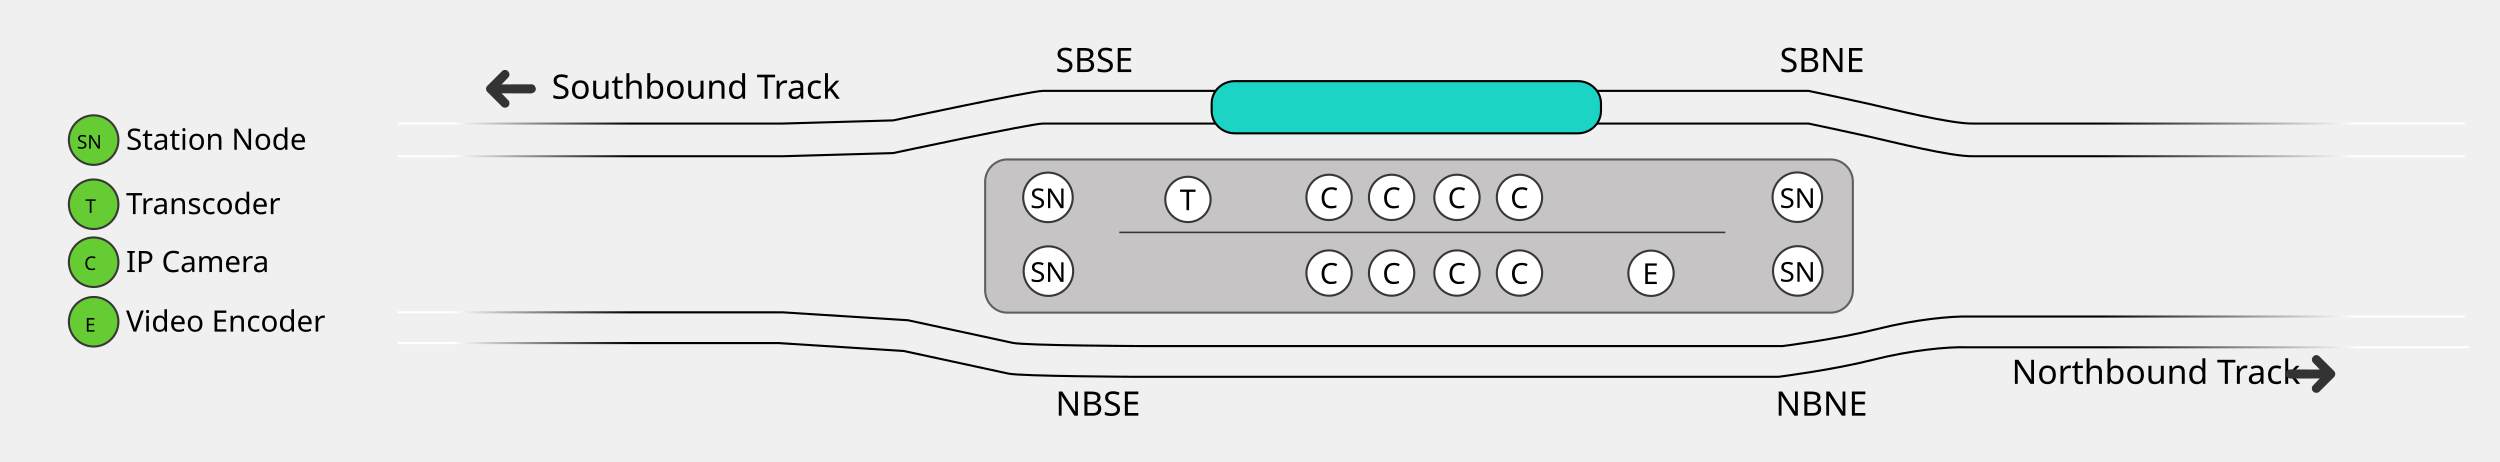
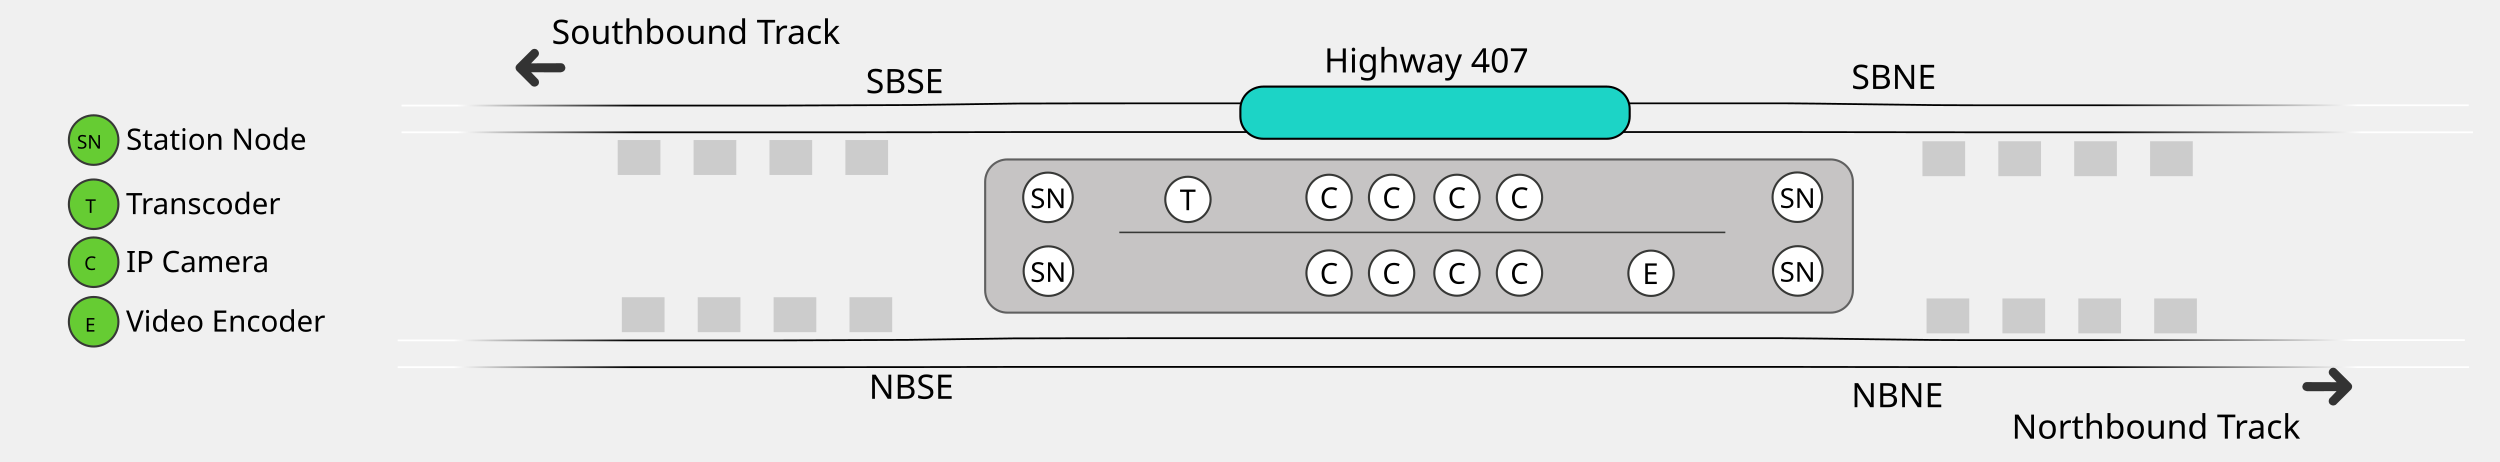
- <svg xmlns="http://www.w3.org/2000/svg" version="1.1" id="Layer_1" x="0px" y="0px" width="1186px" height="219px" viewBox="0 0 1186 219" enable-background="new 0 0 1186 219" xml:space="preserve">
-   <path fill="#C6C4C4" stroke="#606060" stroke-miterlimit="10" d="M878.999,137.766c0,5.824-4.723,10.549-10.549,10.549H477.91  c-5.826,0-10.549-4.725-10.549-10.549V86.192c0-5.826,4.723-10.549,10.549-10.549h390.54c5.826,0,10.549,4.723,10.549,10.549  V137.766z" />
-   <g id="Layer_1_1_">
+ <svg xmlns="http://www.w3.org/2000/svg" xmlns:xlink="http://www.w3.org/1999/xlink" version="1.1" id="Layer_1" x="0px" y="0px" width="1186px" height="219px" viewBox="0 0 1186 219" enable-background="new 0 0 1186 219" xml:space="preserve">
+   <defs id="defs62">
+     <linearGradient id="linearGradient63">
+       <stop style="stop-color:#000000;stop-opacity:1;" offset="0" id="stop63" />
+       <stop style="stop-color:#000000;stop-opacity:0;" offset="1" id="stop64" />
+     </linearGradient>
+     <linearGradient xlink:href="#linearGradient63" id="linearGradient64" x1="188.661" y1="178.12" x2="1171.328" y2="178.12" gradientUnits="userSpaceOnUse" />
+     <linearGradient xlink:href="#linearGradient63" id="linearGradient65" gradientUnits="userSpaceOnUse" x1="188.661" y1="178.12" x2="1171.328" y2="178.12" gradientTransform="translate(1.841615,-111.4177)" />
+     <linearGradient xlink:href="#SVGID_4_" id="linearGradient66" gradientUnits="userSpaceOnUse" gradientTransform="matrix(1,0,0,0.00832997,435.5613,71.45361)" x1="-245.059" y1="-570.334" x2="737.608" y2="-570.334" />
+     <linearGradient xlink:href="#SVGID_3_" id="linearGradient67" gradientUnits="userSpaceOnUse" gradientTransform="matrix(1,0,0,0.06548077,435.5613,89.93411)" x1="-245.059" y1="-555.749" x2="735.607" y2="-555.749" />
+   </defs>
+   <path fill="#c6c4c4" stroke="#606060" stroke-miterlimit="10" d="m 878.999,137.766 c 0,5.824 -4.723,10.549 -10.549,10.549 H 477.91 c -5.826,0 -10.549,-4.725 -10.549,-10.549 V 86.192 c 0,-5.826 4.723,-10.549 10.549,-10.549 h 390.54 c 5.826,0 10.549,4.723 10.549,10.549 z" id="path1" style="display:inline" />
+   <g id="Layer_1_1_" style="display:inline">
</g>
-   <circle id="SB-R2" fill="#FFFFFF" stroke="#373836" stroke-miterlimit="10" cx="852.656" cy="93.55" r="11.75">
+   <circle id="circle1" fill="#ffffff" stroke="#373836" stroke-miterlimit="10" cx="852.656" cy="93.55" r="11.75" style="display:inline">
</circle>
-   <circle id="NB-R2" fill="#FFFFFF" stroke="#373836" stroke-miterlimit="10" cx="852.865" cy="128.533" r="11.75">
+   <circle id="circle2" fill="#FFFFFF" stroke="#373836" stroke-miterlimit="10" cx="852.865" cy="128.533" r="11.75">
</circle>
-   <circle id="C1" fill="#FFFFFF" stroke="#373836" stroke-miterlimit="10" cx="630.514" cy="93.637" r="10.75">
+   <circle id="circle3" fill="#FFFFFF" stroke="#373836" stroke-miterlimit="10" cx="630.514" cy="93.637" r="10.75">
</circle>
-   <circle id="C2" fill="#FFFFFF" stroke="#373836" stroke-miterlimit="10" cx="660.174" cy="93.637" r="10.75">
+   <circle id="circle4" fill="#ffffff" stroke="#373836" stroke-miterlimit="10" cx="660.174" cy="93.637" r="10.75" style="display:inline">
</circle>
-   <circle id="C3" fill="#FFFFFF" stroke="#373836" stroke-miterlimit="10" cx="691.181" cy="93.637" r="10.75">
+   <circle id="circle5" fill="#FFFFFF" stroke="#373836" stroke-miterlimit="10" cx="691.181" cy="93.637" r="10.75">
</circle>
-   <circle id="C4" fill="#FFFFFF" stroke="#373836" stroke-miterlimit="10" cx="720.841" cy="93.637" r="10.75">
+   <circle id="circle6" fill="#FFFFFF" stroke="#373836" stroke-miterlimit="10" cx="720.841" cy="93.637" r="10.75">
</circle>
-   <circle id="C5" fill="#FFFFFF" stroke="#373836" stroke-miterlimit="10" cx="630.514" cy="129.534" r="10.75">
+   <circle id="circle7" fill="#FFFFFF" stroke="#373836" stroke-miterlimit="10" cx="630.514" cy="129.534" r="10.75">
</circle>
-   <circle id="C6" fill="#FFFFFF" stroke="#373836" stroke-miterlimit="10" cx="660.174" cy="129.534" r="10.75">
+   <circle id="circle8" fill="#FFFFFF" stroke="#373836" stroke-miterlimit="10" cx="660.174" cy="129.534" r="10.75">
</circle>
-   <circle id="C7" fill="#FFFFFF" stroke="#373836" stroke-miterlimit="10" cx="691.181" cy="129.534" r="10.75">
+   <circle id="circle9" fill="#FFFFFF" stroke="#373836" stroke-miterlimit="10" cx="691.181" cy="129.534" r="10.75">
</circle>
-   <circle id="C8" fill="#FFFFFF" stroke="#373836" stroke-miterlimit="10" cx="720.841" cy="129.534" r="10.75">
+   <circle id="circle10" fill="#FFFFFF" stroke="#373836" stroke-miterlimit="10" cx="720.841" cy="129.534" r="10.75">
</circle>
-   <circle id="SB-R1" fill="#FFFFFF" stroke="#373836" stroke-miterlimit="10" cx="497.156" cy="93.637" r="11.75">
+   <circle id="circle11" fill="#FFFFFF" stroke="#373836" stroke-miterlimit="10" cx="497.156" cy="93.637" r="11.75">
</circle>
-   <circle id="NB-R1" fill="#FFFFFF" stroke="#373836" stroke-miterlimit="10" cx="497.365" cy="128.621" r="11.75">
+   <circle id="circle12" fill="#ffffff" stroke="#373836" stroke-miterlimit="10" cx="497.365" cy="128.621" r="11.75" style="display:inline">
</circle>
-   <circle id="TC1" fill="#FFFFFF" stroke="#373836" stroke-miterlimit="10" cx="563.555" cy="94.608" r="10.75">
+   <circle id="circle13" fill="#ffffff" stroke="#373836" stroke-miterlimit="10" cx="563.555" cy="94.608" r="10.75" style="display:inline">
</circle>
-   <circle fill="#66CC33" stroke="#373836" stroke-miterlimit="10" cx="44.425" cy="66.458" r="11.75" />
-   <circle id="TC2" fill="#FFFFFF" stroke="#373836" stroke-miterlimit="10" cx="783.245" cy="129.639" r="10.75">
+   <circle fill="#66cc33" stroke="#373836" stroke-miterlimit="10" cx="44.425" cy="66.458" r="11.75" id="circle14" style="display:inline" />
+   <circle id="circle15" fill="#ffffff" stroke="#373836" stroke-miterlimit="10" cx="783.245" cy="129.639" r="10.75">
</circle>
-   <circle fill="#66CC33" stroke="#373836" stroke-miterlimit="10" cx="44.425" cy="96.901" r="11.75" />
-   <circle fill="#66CC33" stroke="#373836" stroke-miterlimit="10" cx="44.425" cy="124.403" r="11.75" />
-   <circle fill="#66CC33" stroke="#373836" stroke-miterlimit="10" cx="44.425" cy="152.636" r="11.75" />
-   <g id="track">
-     <linearGradient id="SVGID_1_" gradientUnits="userSpaceOnUse" x1="-245.059" y1="-465.954" x2="735.607" y2="-465.954" gradientTransform="matrix(1 0 0 -1 433.7197 -399.5801)">
-       <stop offset="0.027" style="stop-color:#FFFFFF" />
-       <stop offset="0.113" style="stop-color:#000000" />
-       <stop offset="0.823" style="stop-color:#000000" />
-       <stop offset="0.946" style="stop-color:#FFFFFF" />
+   <circle fill="#66cc33" stroke="#373836" stroke-miterlimit="10" cx="44.425" cy="96.901" r="11.75" id="circle16" />
+   <circle fill="#66cc33" stroke="#373836" stroke-miterlimit="10" cx="44.425" cy="124.403" r="11.75" id="circle17" />
+   <circle fill="#66cc33" stroke="#373836" stroke-miterlimit="10" cx="44.425" cy="152.636" r="11.75" id="circle18" style="display:inline" />
+   <g id="track" style="display:inline" transform="translate(0,-4)">
+     <linearGradient id="SVGID_1_" gradientUnits="userSpaceOnUse" x1="-245.059" y1="-465.954" x2="735.607" y2="-465.954" gradientTransform="matrix(1,0,0,-1,433.7197,-399.5801)">
+       <stop offset="0.027" style="stop-color:#FFFFFF" id="stop18" />
+       <stop offset="0.113" style="stop-color:#000000" id="stop19" />
+       <stop offset="0.823" style="stop-color:#000000" id="stop20" />
+       <stop offset="0.946" style="stop-color:#FFFFFF" id="stop21" />
    </linearGradient>
-     <path fill="none" stroke="url(#SVGID_1_)" stroke-miterlimit="10" d="M1169.327,74.121H936.245c-10.75,0.25-39.25-7-49.25-9.25   s-29-6.25-29-6.25h-64.75c0,0-293,0-298.5,0s-71,14-71,14l-52.5,1.5H188.661" />
-     <linearGradient id="SVGID_2_" gradientUnits="userSpaceOnUse" x1="-245.059" y1="-450.448" x2="735.607" y2="-450.448" gradientTransform="matrix(1 0 0 -1 433.7197 -399.5801)">
-       <stop offset="0.027" style="stop-color:#FFFFFF" />
-       <stop offset="0.113" style="stop-color:#000000" />
-       <stop offset="0.823" style="stop-color:#000000" />
-       <stop offset="0.946" style="stop-color:#FFFFFF" />
+     <path fill="none" stroke="url(#SVGID_1_)" stroke-miterlimit="10" d="M 1169.327,74.121 H 936.245 c -10.75,0.25 -39.25,-7 -49.25,-9.25 -10,-2.25 -29,-6.25 -29,-6.25 h -64.75 c 0,0 -293,0 -298.5,0 -5.5,0 -71,14 -71,14 l -52.5,1.5 H 188.661" id="path21" style="display:none;stroke:url(#SVGID_1_)" />
+     <linearGradient id="SVGID_2_" gradientUnits="userSpaceOnUse" x1="-245.059" y1="-450.448" x2="735.607" y2="-450.448" gradientTransform="matrix(1,0,0,-1,433.7197,-399.5801)">
+       <stop offset="0.027" style="stop-color:#FFFFFF" id="stop22" />
+       <stop offset="0.113" style="stop-color:#000000" id="stop23" />
+       <stop offset="0.823" style="stop-color:#000000" id="stop24" />
+       <stop offset="0.946" style="stop-color:#FFFFFF" id="stop25" />
    </linearGradient>
-     <path fill="none" stroke="url(#SVGID_2_)" stroke-miterlimit="10" d="M1169.327,58.615H936.245c-10.75,0.25-39.25-7-49.25-9.25   s-29-6.25-29-6.25h-64.75c0,0-293,0-298.5,0s-71,14-71,14l-52.5,1.5H188.661" />
-     <linearGradient id="SVGID_3_" gradientUnits="userSpaceOnUse" x1="-245.059" y1="-555.749" x2="735.607" y2="-555.749" gradientTransform="matrix(1 0 0 -1 433.7197 -399.5801)">
-       <stop offset="0.027" style="stop-color:#FFFFFF" />
-       <stop offset="0.113" style="stop-color:#000000" />
-       <stop offset="0.823" style="stop-color:#000000" />
-       <stop offset="0.946" style="stop-color:#FFFFFF" />
+     <path fill="none" stroke="url(#SVGID_2_)" stroke-miterlimit="10" d="M 1169.327,58.615 H 936.245 c -10.75,0.25 -39.25,-7 -49.25,-9.25 -10,-2.25 -29,-6.25 -29,-6.25 h -64.75 c 0,0 -293,0 -298.5,0 -5.5,0 -71,14 -71,14 l -52.5,1.5 H 188.661" id="path25" style="display:none;stroke:url(#SVGID_2_)" />
+     <linearGradient id="SVGID_3_" gradientUnits="userSpaceOnUse" x1="-245.059" y1="-555.749" x2="735.607" y2="-555.749" gradientTransform="matrix(1,0,0,0.06548077,433.7197,201.3518)">
+       <stop offset="0.027" style="stop-color:#FFFFFF" id="stop26" />
+       <stop offset="0.113" style="stop-color:#000000" id="stop27" />
+       <stop offset="0.823" style="stop-color:#000000" id="stop28" />
+       <stop offset="0.946" style="stop-color:#FFFFFF" id="stop29" />
    </linearGradient>
-     <path fill="none" stroke="url(#SVGID_3_)" stroke-miterlimit="10" d="M1169.327,150.169H934.245c-8-0.25-25.25,1.25-44,6   s-44.5,8-44.5,8h-305.5c0,0-53.75-0.25-59.75-1.5s-49.75-10.75-49.75-10.75l-59.5-3.75H188.661" />
-     <linearGradient id="SVGID_4_" gradientUnits="userSpaceOnUse" x1="-245.059" y1="-570.334" x2="737.608" y2="-570.334" gradientTransform="matrix(1 0 0 -1 433.7197 -399.5801)">
-       <stop offset="0.027" style="stop-color:#FFFFFF" />
-       <stop offset="0.113" style="stop-color:#000000" />
-       <stop offset="0.823" style="stop-color:#000000" />
-       <stop offset="0.946" style="stop-color:#FFFFFF" />
+     <path fill="none" stroke="url(#SVGID_3_)" stroke-miterlimit="10" d="M 1169.327,165.354 H 934.245 c -8,0.016 -25.25,-0.082 -44,-0.393 -18.75,-0.311 -44.5,-0.524 -44.5,-0.524 h -305.5 c 0,0 -53.75,0.016 -59.75,0.098 -6,0.082 -49.75,0.704 -49.75,0.704 l -59.5,0.246 H 188.661" id="path29" style="display:inline;stroke:url(#SVGID_3_);stroke-width:0.847;stroke-dasharray:none" />
+     <linearGradient id="SVGID_4_" gradientUnits="userSpaceOnUse" x1="-245.059" y1="-570.334" x2="737.608" y2="-570.334" gradientTransform="matrix(1,0,0,0.00832997,433.7197,182.8713)">
+       <stop offset="0.027" style="stop-color:#FFFFFF" id="stop30" />
+       <stop offset="0.113" style="stop-color:#000000" id="stop31" />
+       <stop offset="0.823" style="stop-color:#000000" id="stop32" />
+       <stop offset="0.946" style="stop-color:#FFFFFF" id="stop33" />
    </linearGradient>
-     <path fill="none" stroke="url(#SVGID_4_)" stroke-miterlimit="10" d="M1171.328,164.754h-136.666H932.245c-8-0.25-25.25,1.25-44,6   s-44.5,8-44.5,8h-305.5c0,0-53.75-0.25-59.75-1.5s-49.75-10.75-49.75-10.75l-59.5-3.75H188.661" />
+     <path fill="none" stroke="url(#SVGID_4_)" stroke-miterlimit="10" d="M 1171.328,178.17 H 1034.662 932.245 c -8,0.002 -25.25,-0.01 -44,-0.05 -18.75,-0.04 -44.5,-0.067 -44.5,-0.067 h -305.5 c 0,0 -53.75,0.002 -59.75,0.013 -6,0.01 -49.75,0.09 -49.75,0.09 l -59.5,0.031 H 188.661" id="path33" style="display:inline;fill:url(#linearGradient64);fill-opacity:1;stroke:url(#SVGID_4_);stroke-width:0.847;stroke-dasharray:none" />
+     <path fill="none" stroke="url(#SVGID_3_)" stroke-miterlimit="10" d="M 1171.169,53.936 H 936.087 c -8,0.016 -25.25,-0.082 -44,-0.393 -18.75,-0.311 -44.5,-0.524 -44.5,-0.524 h -305.5 c 0,0 -53.75,0.016 -59.75,0.098 -6,0.082 -49.75,0.704 -49.75,0.704 l -59.5,0.246 h -182.584" id="path64" style="display:inline;stroke:url(#linearGradient67);stroke-width:0.847;stroke-dasharray:none" />
+     <path fill="none" stroke="url(#SVGID_4_)" stroke-miterlimit="10" d="m 1173.17,66.753 h -136.666 -102.417 c -8,0.002 -25.25,-0.01 -44,-0.05 -18.75,-0.04 -44.5,-0.067 -44.5,-0.067 h -305.5 c 0,0 -53.75,0.002 -59.75,0.013 -6,0.01 -49.75,0.09 -49.75,0.09 l -59.5,0.031 h -180.584" id="path65" style="display:inline;fill:url(#linearGradient65);fill-opacity:1;stroke:url(#linearGradient66);stroke-width:0.847;stroke-dasharray:none" />
  </g>
-   <g id="top_train_layer">
-     <path id="toptrainclick" fill="#1CD4C6" stroke="#000000" stroke-miterlimit="10" d="M748.552,63.244H676.15   h-17.981h-72.402c-6.05,0-10.953-4.75-10.953-10.607V49.1c0-5.859,4.903-10.608,10.953-10.608h72.402h17.981h72.399   c6.049,0,10.955,4.75,10.955,10.608v3.537C759.507,58.494,754.601,63.244,748.552,63.244z ">
- </path>
-     <path id="toptrainclick2" display="none" fill="#07493F" d="M591.019,38.491v25.177c0,0-8.936,1.779-15.654-6.048   c0,0-5.025-12.249,6.841-18.685L591.019,38.491z ">
- </path>
-     <path id="toptrainclick3" display="none" fill="#07493F" d="M744.87,63.613v-23.557c0,0,8.357-1.664,14.646,5.657   c0,0,4.702,11.46-6.396,17.479L744.87,62.613z ">
- 
- 	</path>
-     <text id="toptrainclicktext" transform="matrix(1 0 0 1 631.04 55.4463)" display="none" enable-background="new" font-family="'MyriadPro-Regular'" font-size="16">Train: 5451</text>
+   <text transform="translate(36.498,70.5)" font-family="MyriadPro-Regular" font-size="9px" id="text37">SN</text>
+   <text transform="translate(59.7969,71.0508)" font-family="MyriadPro-Regular" style="font-size:14px" id="text38">Station Node</text>
+   <text transform="translate(40.5,101)" font-family="MyriadPro-Regular" font-size="9px" id="text39">T</text>
+   <text transform="translate(59.8052,101.5791)" font-family="MyriadPro-Regular" style="font-size:14px" id="text40">Transcoder</text>
+   <text transform="translate(39.9419,128.0811)" font-family="MyriadPro-Regular" font-size="9px" id="text41">C</text>
+   <text transform="translate(59.7969,129.0811)" font-family="MyriadPro-Regular" style="font-size:14px" id="text42">IP Camera</text>
+   <text transform="translate(40.3184,157.3135)" font-family="MyriadPro-Regular" font-size="9px" id="text43">E</text>
+   <text transform="translate(59.7969,157.3135)" font-family="MyriadPro-Regular" style="font-size:14px;display:inline" id="text44">Video Encoder</text>
+   <text transform="translate(844.2773,98.6416)" enable-background="new    " font-family="MyriadPro-Semibold" font-size="13px" id="text45" style="display:inline">SN</text>
+   <text id="NB-R1_1_" transform="translate(844.2773,133.6436)" enable-background="new    " font-family="MyriadPro-Semibold" font-size="13px" style="display:inline">SN</text>
+   <g id="g46" style="display:inline">
+     <text transform="translate(626.1357,98.73)" enable-background="new    " font-family="MyriadPro-Semibold" font-size="13.7px" id="text46">C</text>
  </g>
-   <g id="bottom_train_layer">
-     <path id="bottomtrainclick" display="none" fill="#1CD4C6" stroke="#000000" stroke-miterlimit="10" d="M748.552,183.13H676.15   h-17.98h-72.403c-6.05,0-10.953-4.75-10.953-10.608v-3.535c0-5.858,4.903-10.607,10.953-10.607h72.403h17.98h72.399   c6.049,0,10.955,4.75,10.955,10.607v3.535C759.507,178.38,754.601,183.13,748.552,183.13z ">
- </path>
-     <path id="bottomtrainclick2" display="none" fill="#07493F" d="M744.87,182.613v-23.557c0,0,8.357-1.664,14.646,5.657   c0,0,4.702,11.46-6.396,17.479L744.87,182.613z ">
- 
- </path>
-     <path id="bottomtrainclick3" display="none" fill="#07493F" d="M591.019,159.491v25.177c0,0-11.936,1.779-15.654-6.048   c0,0-5.025-14.249,6.841-18.685L591.019,159.491z ">
- 	</path>
-     <text id="bottomtrainclicktext" transform="matrix(1 0 0 1 629.6641 176.9473)" display="none" enable-background="new" font-family="'MyriadPro-Regular'" font-size="16"> Train: 6041</text>
+   <g id="g47" style="display:inline">
+     <text transform="translate(655.7959,98.73)" enable-background="new    " font-family="MyriadPro-Semibold" font-size="13.7px" id="text47">C</text>
  </g>
-   <text transform="matrix(1 0 0 1  36.498 70.500)" font-family="'MyriadPro-Regular'" font-size="9">SN</text>
-   <text transform="matrix(1 0 0 1 59.7969 71.0508)" font-family="'MyriadPro-Regular'" style="font-size:14px;">Station Node</text>
-   <text transform="matrix(1 0 0 1 40.500 101)" font-family="'MyriadPro-Regular'" font-size="9">T</text>
-   <text transform="matrix(1 0 0 1 59.8052 101.5791)" font-family="'MyriadPro-Regular'" style="font-size:14px;">Transcoder</text>
-   <text transform="matrix(1 0 0 1 39.9419 128.0811)" font-family="'MyriadPro-Regular'" font-size="9">C</text>
-   <text transform="matrix(1 0 0 1 59.7969 129.0811)" font-family="'MyriadPro-Regular'" style="font-size:14px;">IP Camera</text>
-   <text transform="matrix(1 0 0 1 40.3184 157.3135)" font-family="'MyriadPro-Regular'" font-size="9">E</text>
-   <text transform="matrix(1 0 0 1 59.7969 157.3135)" font-family="'MyriadPro-Regular'" style="font-size:14px;">Video Encoder</text>
-   <text transform="matrix(1 0 0 1 844.2773 98.6416)" enable-background="new    " font-family="'MyriadPro-Semibold'" font-size="13">SN</text>
-   <text id="NB-R1_1_" transform="matrix(1 0 0 1 844.2773 133.6436)" enable-background="new    " font-family="'MyriadPro-Semibold'" font-size="13">SN</text>
-   <g>
-     <text transform="matrix(1 0 0 1 626.1357 98.73)" enable-background="new    " font-family="'MyriadPro-Semibold'" font-size="13.7">C</text>
+   <g id="g48" style="display:inline">
+     <text transform="translate(686.8027,98.73)" enable-background="new    " font-family="MyriadPro-Semibold" font-size="13.7px" id="text48">C</text>
  </g>
-   <g>
-     <text transform="matrix(1 0 0 1 655.7959 98.73)" enable-background="new    " font-family="'MyriadPro-Semibold'" font-size="13.7">C</text>
+   <g id="g49" style="display:inline">
+     <text transform="translate(716.4629,98.73)" enable-background="new    " font-family="MyriadPro-Semibold" font-size="13.7px" id="text49">C</text>
  </g>
-   <g>
-     <text transform="matrix(1 0 0 1 686.8027 98.73)" enable-background="new    " font-family="'MyriadPro-Semibold'" font-size="13.7">C</text>
+   <g id="g50" style="display:inline">
+     <text transform="translate(626.1357,134.625)" enable-background="new    " font-family="MyriadPro-Semibold" font-size="13.7px" id="text50">C</text>
  </g>
-   <g>
-     <text transform="matrix(1 0 0 1 716.4629 98.73)" enable-background="new    " font-family="'MyriadPro-Semibold'" font-size="13.7">C</text>
+   <g id="g51" style="display:inline">
+     <text transform="translate(655.7959,134.625)" enable-background="new    " font-family="MyriadPro-Semibold" font-size="13.7px" id="text51">C</text>
  </g>
-   <g>
-     <text transform="matrix(1 0 0 1 626.1357 134.625)" enable-background="new    " font-family="'MyriadPro-Semibold'" font-size="13.7">C</text>
+   <g id="g52" style="display:inline">
+     <text transform="translate(686.8027,134.625)" enable-background="new    " font-family="MyriadPro-Semibold" font-size="13.7px" id="text52">C</text>
  </g>
-   <g>
-     <text transform="matrix(1 0 0 1 655.7959 134.625)" enable-background="new    " font-family="'MyriadPro-Semibold'" font-size="13.7">C</text>
+   <g id="g53" style="display:inline">
+     <text transform="translate(716.4629,134.625)" enable-background="new    " font-family="MyriadPro-Semibold" font-size="13.7px" id="text53">C</text>
  </g>
-   <g>
-     <text transform="matrix(1 0 0 1 686.8027 134.625)" enable-background="new    " font-family="'MyriadPro-Semibold'" font-size="13.7">C</text>
+   <text transform="translate(488.7764,98.73)" enable-background="new    " font-family="MyriadPro-Semibold" font-size="13px" id="text54" style="display:inline">SN</text>
+   <text transform="translate(488.7764,133.7314)" enable-background="new    " font-family="MyriadPro-Semibold" font-size="13px" id="text55">SN</text>
+   <g id="g55">
+     <text id="tc2text" transform="translate(779.1807,134.7451)" enable-background="new    " font-family="MyriadPro-Semibold" font-size="13.7px">E</text>
  </g>
-   <g>
-     <text transform="matrix(1 0 0 1 716.4629 134.625)" enable-background="new    " font-family="'MyriadPro-Semibold'" font-size="13.7">C</text>
+   <g id="g56">
+     <text id="tc1text" transform="translate(559.6816,99.7173)" enable-background="new    " font-family="MyriadPro-Semibold" font-size="13.7px">T</text>
  </g>
-   <text transform="matrix(1 0 0 1 488.7764 98.73)" enable-background="new    " font-family="'MyriadPro-Semibold'" font-size="13">SN</text>
-   <text transform="matrix(1 0 0 1 488.7764 133.7314)" enable-background="new    " font-family="'MyriadPro-Semibold'" font-size="13">SN</text>
-   <g>
-     <text id="tc2text" transform="matrix(1 0 0 1 779.1807 134.7451)" enable-background="new    " font-family="'MyriadPro-Semibold'" font-size="13.7">E</text>
+   <g id="station_name" style="display:inline">
+     <text id="section_station_name" transform="translate(628.168,34.3882)" font-family="MyriadPro-Regular" font-size="16px" style="display:inline">Highway 407</text>
  </g>
-   <g>
-     <text id="tc1text" transform="matrix(1 0 0 1 559.6816 99.7173)" enable-background="new    " font-family="'MyriadPro-Semibold'" font-size="13.7">T</text>
+   <text font-family="MyriadPro-Regular" font-size="16px" id="text56" style="display:inline" x="261.682" y="20.838">Southbound Track</text>
+   <text font-family="MyriadPro-Regular" font-size="16px" id="text57" style="display:inline" x="954.322" y="208.106">Northbound Track</text>
+   <text font-family="MyriadPro-Regular" font-size="16px" id="text58" style="display:inline" x="410.745" y="44.185">SBSE</text>
+   <text font-family="MyriadPro-Regular" font-size="16px" id="text59" style="display:inline" x="412.195" y="189.182">NBSE</text>
+   <text font-family="MyriadPro-Regular" font-size="16px" id="text60" style="display:inline" x="878.277" y="42.185">SBNE</text>
+   <text font-family="MyriadPro-Regular" font-size="16px" id="text61" style="display:inline" x="878.275" y="193.182">NBNE</text>
+   <path fill="#333333" d="m 252.311,23.607 -6.992,6.968 c 0,0 -1.438,1.121 -0.293,2.875 l 7.285,7.26 c 0,0 1.461,1.072 2.898,-0.341 0,0 0.975,-0.999 0.171,-2.534 l -3.411,-3.557 13.863,0.049 c 0,0 2.338,-0.097 2.387,-2.168 0,0 -0.195,-2.071 -1.998,-2.169 l -14.275,0.049 3.191,-3.313 c 0,0 1.51,-1.583 -0.463,-3.239 0,-10e-4 -1.17,-0.757 -2.363,0.12 z" id="path61" style="display:inline" />
+   <path fill="#333333" d="m 1108.132,174.877 6.992,6.968 c 0,0 1.438,1.121 0.293,2.875 l -7.285,7.261 c 0,0 -1.461,1.071 -2.897,-0.342 0,0 -0.976,-0.998 -0.172,-2.533 l 3.411,-3.558 -13.862,0.05 c 0,0 -2.339,-0.098 -2.388,-2.168 0,0 0.195,-2.072 1.998,-2.17 l 14.275,0.049 -3.191,-3.313 c 0,0 -1.51,-1.583 0.463,-3.239 10e-4,-0.001 1.169,-0.757 2.363,0.12 z" id="path62" style="display:inline" />
+   <line fill="none" stroke="#373836" stroke-width="0.75" stroke-miterlimit="10" x1="531" y1="110.251" x2="818.5" y2="110.251" id="line62" style="display:inline" />
+   <g id="layer1" style="display:inline">
+     <rect style="display:none;fill:#cccccc;stroke-width:1.246" id="SBS1" width="20.258" height="16.575" x="257.043" y="66.425" />
+     <rect style="display:inline;fill:#cccccc;stroke-width:1.246" id="SB5" width="20.258" height="16.575" x="401.042" y="66.425" />
+     <rect style="display:inline;fill:#cccccc;stroke-width:1.246" id="SB8" width="20.258" height="16.575" x="293.043" y="66.425" />
+     <rect style="display:inline;fill:#cccccc;stroke-width:1.246" id="SB7" width="20.258" height="16.575" x="329.043" y="66.425" />
+     <rect style="display:inline;fill:#cccccc;stroke-width:1.246" id="SB6" width="20.258" height="16.575" x="365.042" y="66.425" />
+     <rect style="display:inline;fill:#cccccc;stroke-width:1.246" id="SB4" width="20.258" height="16.575" x="912" y="67" />
+     <rect style="display:none;fill:#cccccc;stroke-width:1.246" id="SBN5" width="20.258" height="16.575" x="1055.998" y="67" />
+     <rect style="display:inline;fill:#cccccc;stroke-width:1.246" id="SB3" width="20.258" height="16.575" x="948" y="67" />
+     <rect style="display:inline;fill:#cccccc;stroke-width:1.246" id="SB2" width="20.258" height="16.575" x="983.999" y="67" />
+     <rect style="display:inline;fill:#cccccc;stroke-width:1.246" id="SB1" width="20.258" height="16.575" x="1019.999" y="67" />
+     <rect style="display:none;fill:#cccccc;stroke-width:1.246" id="NBS1" width="20.258" height="16.575" x="259" y="141" />
+     <rect style="display:inline;fill:#cccccc;stroke-width:1.246" id="NB4" width="20.258" height="16.575" x="402.998" y="141" />
+     <rect style="display:inline;fill:#cccccc;stroke-width:1.246" id="NB1" width="20.258" height="16.575" x="295" y="141" />
+     <rect style="display:inline;fill:#cccccc;stroke-width:1.246" id="NB2" width="20.258" height="16.575" x="330.999" y="141" />
+     <rect style="display:inline;fill:#cccccc;stroke-width:1.246" id="NB3" width="20.258" height="16.575" x="366.999" y="141" />
+     <rect style="display:inline;fill:#cccccc;stroke-width:1.246" id="NB5" width="20.258" height="16.575" x="913.956" y="141.575" />
+     <rect style="display:none;fill:#cccccc;stroke-width:1.246" id="NBN5" width="20.258" height="16.575" x="1057.955" y="141.575" />
+     <rect style="display:inline;fill:#cccccc;stroke-width:1.246" id="NB6" width="20.258" height="16.575" x="949.956" y="141.575" />
+     <rect style="display:inline;fill:#cccccc;stroke-width:1.246" id="NB7" width="20.258" height="16.575" x="985.956" y="141.575" />
+     <rect style="display:inline;fill:#cccccc;stroke-width:1.246" id="NB8" width="20.258" height="16.575" x="1021.955" y="141.575" />
+     <g id="top_train_layer" style="display:inline" transform="translate(13.61989,2.590873)">
+       <path id="path1877" fill="#1cd4c6" stroke="#000000" stroke-miterlimit="10" d="M 748.552,63.244 H 676.15 658.169 585.767 c -6.05,0 -10.953,-4.75 -10.953,-10.607 V 49.1 c 0,-5.859 4.903,-10.608 10.953,-10.608 h 72.402 17.981 72.399 c 6.049,0 10.955,4.75 10.955,10.608 v 3.537 c 0.003,5.857 -4.903,10.607 -10.952,10.607 z" style="display:inline" />
+       <path id="path1880" display="none" fill="#07493f" d="m 591.019,38.491 v 25.177 c 0,0 -8.936,1.779 -15.654,-6.048 0,0 -5.025,-12.249 6.841,-18.685 z" />
+       <path id="toptrainclick3" display="none" fill="#07493f" d="M 744.87,63.613 V 40.056 c 0,0 8.357,-1.664 14.646,5.657 0,0 4.702,11.46 -6.396,17.479 l -8.25,-0.579 z" />
+       <text id="toptrainclicktext" transform="translate(631.04,55.4463)" display="none" enable-background="new" font-family="MyriadPro-Regular" font-size="16px">Train: 5451</text>
+     </g>
+     <g id="bottom_train_layer" transform="translate(10.80217,-1.934931)">
+       <path id="path1887" display="none" fill="#1cd4c6" stroke="#000000" stroke-miterlimit="10" d="M 748.552,183.13 H 676.15 658.17 585.767 c -6.05,0 -10.953,-4.75 -10.953,-10.608 v -3.535 c 0,-5.858 4.903,-10.607 10.953,-10.607 h 72.403 17.98 72.399 c 6.049,0 10.955,4.75 10.955,10.607 v 3.535 c 0.003,5.858 -4.903,10.608 -10.952,10.608 z" />
+       <path id="path1890" display="none" fill="#07493f" d="m 744.87,182.613 v -23.557 c 0,0 8.357,-1.664 14.646,5.657 0,0 4.702,11.46 -6.396,17.479 z" />
+       <path id="bottomtrainclick3" display="none" fill="#07493f" d="m 591.019,159.491 v 25.177 c 0,0 -11.936,1.779 -15.654,-6.048 0,0 -5.025,-14.249 6.841,-18.685 z" />
+       <text id="bottomtrainclicktext" transform="translate(629.6641,176.9473)" display="none" enable-background="new" font-family="MyriadPro-Regular" font-size="16px">Train: 6041</text>
+     </g>
  </g>
-   <g id="station_name">
-     <text id="section_station_name" transform="matrix(1 0 0 1 628.168 34.3882)" font-family="'MyriadPro-Regular'" font-size="16">   </text>
-   </g>
-   <text transform="matrix(1 0 0 1 261.6816 46.8379)" font-family="'MyriadPro-Regular'" font-size="16">Southbound Track</text>
-   <text transform="matrix(1 0 0 1 954.3223 182.1055)" font-family="'MyriadPro-Regular'" font-size="16">Northbound Track</text>
-   <text transform="matrix(1 0 0 1 500.7451 34.1846)" font-family="'MyriadPro-Regular'" font-size="16">SBSE</text>
-   <text transform="matrix(1 0 0 1 500.7451 197.1816)" font-family="'MyriadPro-Regular'" font-size="16">NBSE</text>
-   <text transform="matrix(1 0 0 1 844.2773 34.1846)" font-family="'MyriadPro-Regular'" font-size="16">SBNE</text>
-   <text transform="matrix(1 0 0 1 842.2754 197.1816)" font-family="'MyriadPro-Regular'" font-size="16">NBNE</text>
-   <path fill="#333333" d="M238.311,33.607l-6.992,6.968c0,0-1.438,1.121-0.293,2.875l7.285,7.26c0,0,1.461,1.072,2.898-0.341  c0,0,0.975-0.999,0.171-2.534l-3.411-3.557l13.863,0.049c0,0,2.338-0.097,2.387-2.168c0,0-0.195-2.071-1.998-2.169l-14.275,0.049  l3.191-3.313c0,0,1.51-1.583-0.463-3.239C240.674,33.486,239.504,32.73,238.311,33.607z" />
-   <path fill="#333333" d="M1100.132,168.877l6.992,6.968c0,0,1.438,1.121,0.293,2.875l-7.285,7.261c0,0-1.461,1.071-2.897-0.342  c0,0-0.976-0.998-0.172-2.533l3.411-3.558l-13.862,0.05c0,0-2.339-0.098-2.388-2.168c0,0,0.195-2.072,1.998-2.17l14.275,0.049  l-3.191-3.313c0,0-1.51-1.583,0.463-3.239C1097.77,168.756,1098.938,168,1100.132,168.877z" />
-   <line fill="none" stroke="#373836" stroke-width="0.75" stroke-miterlimit="10" x1="531" y1="110.251" x2="818.5" y2="110.251" />
</svg>
